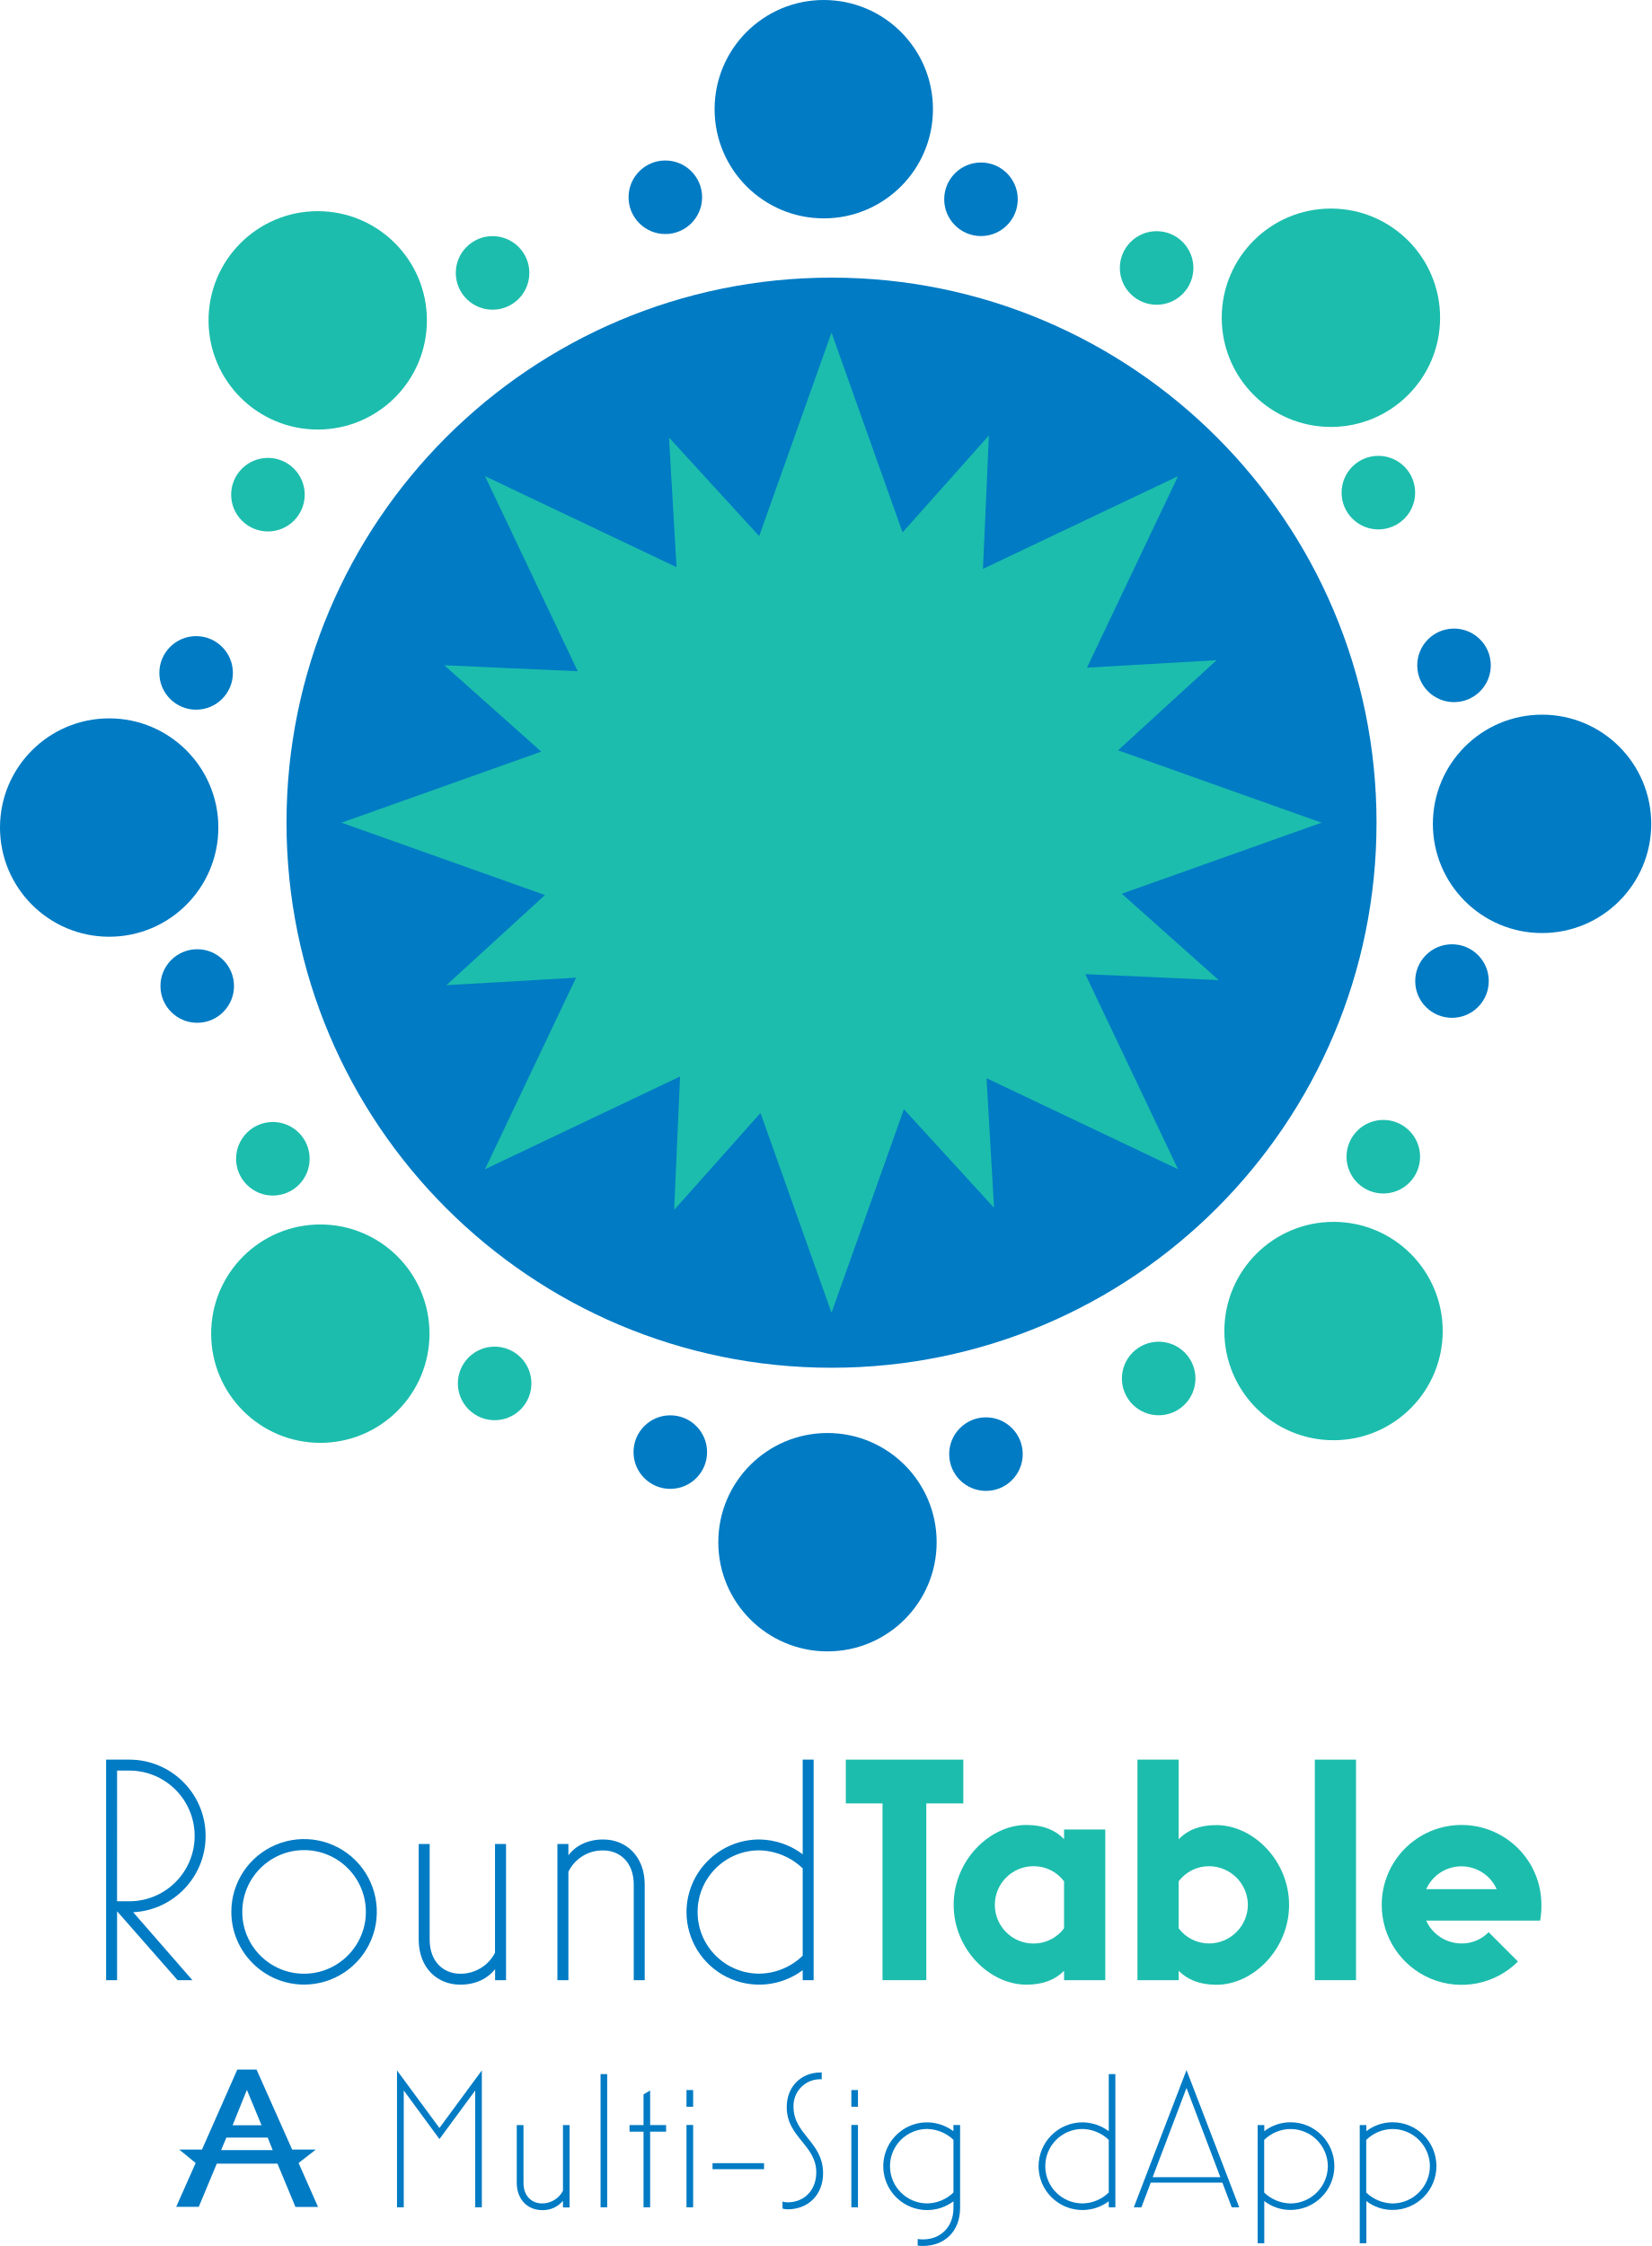
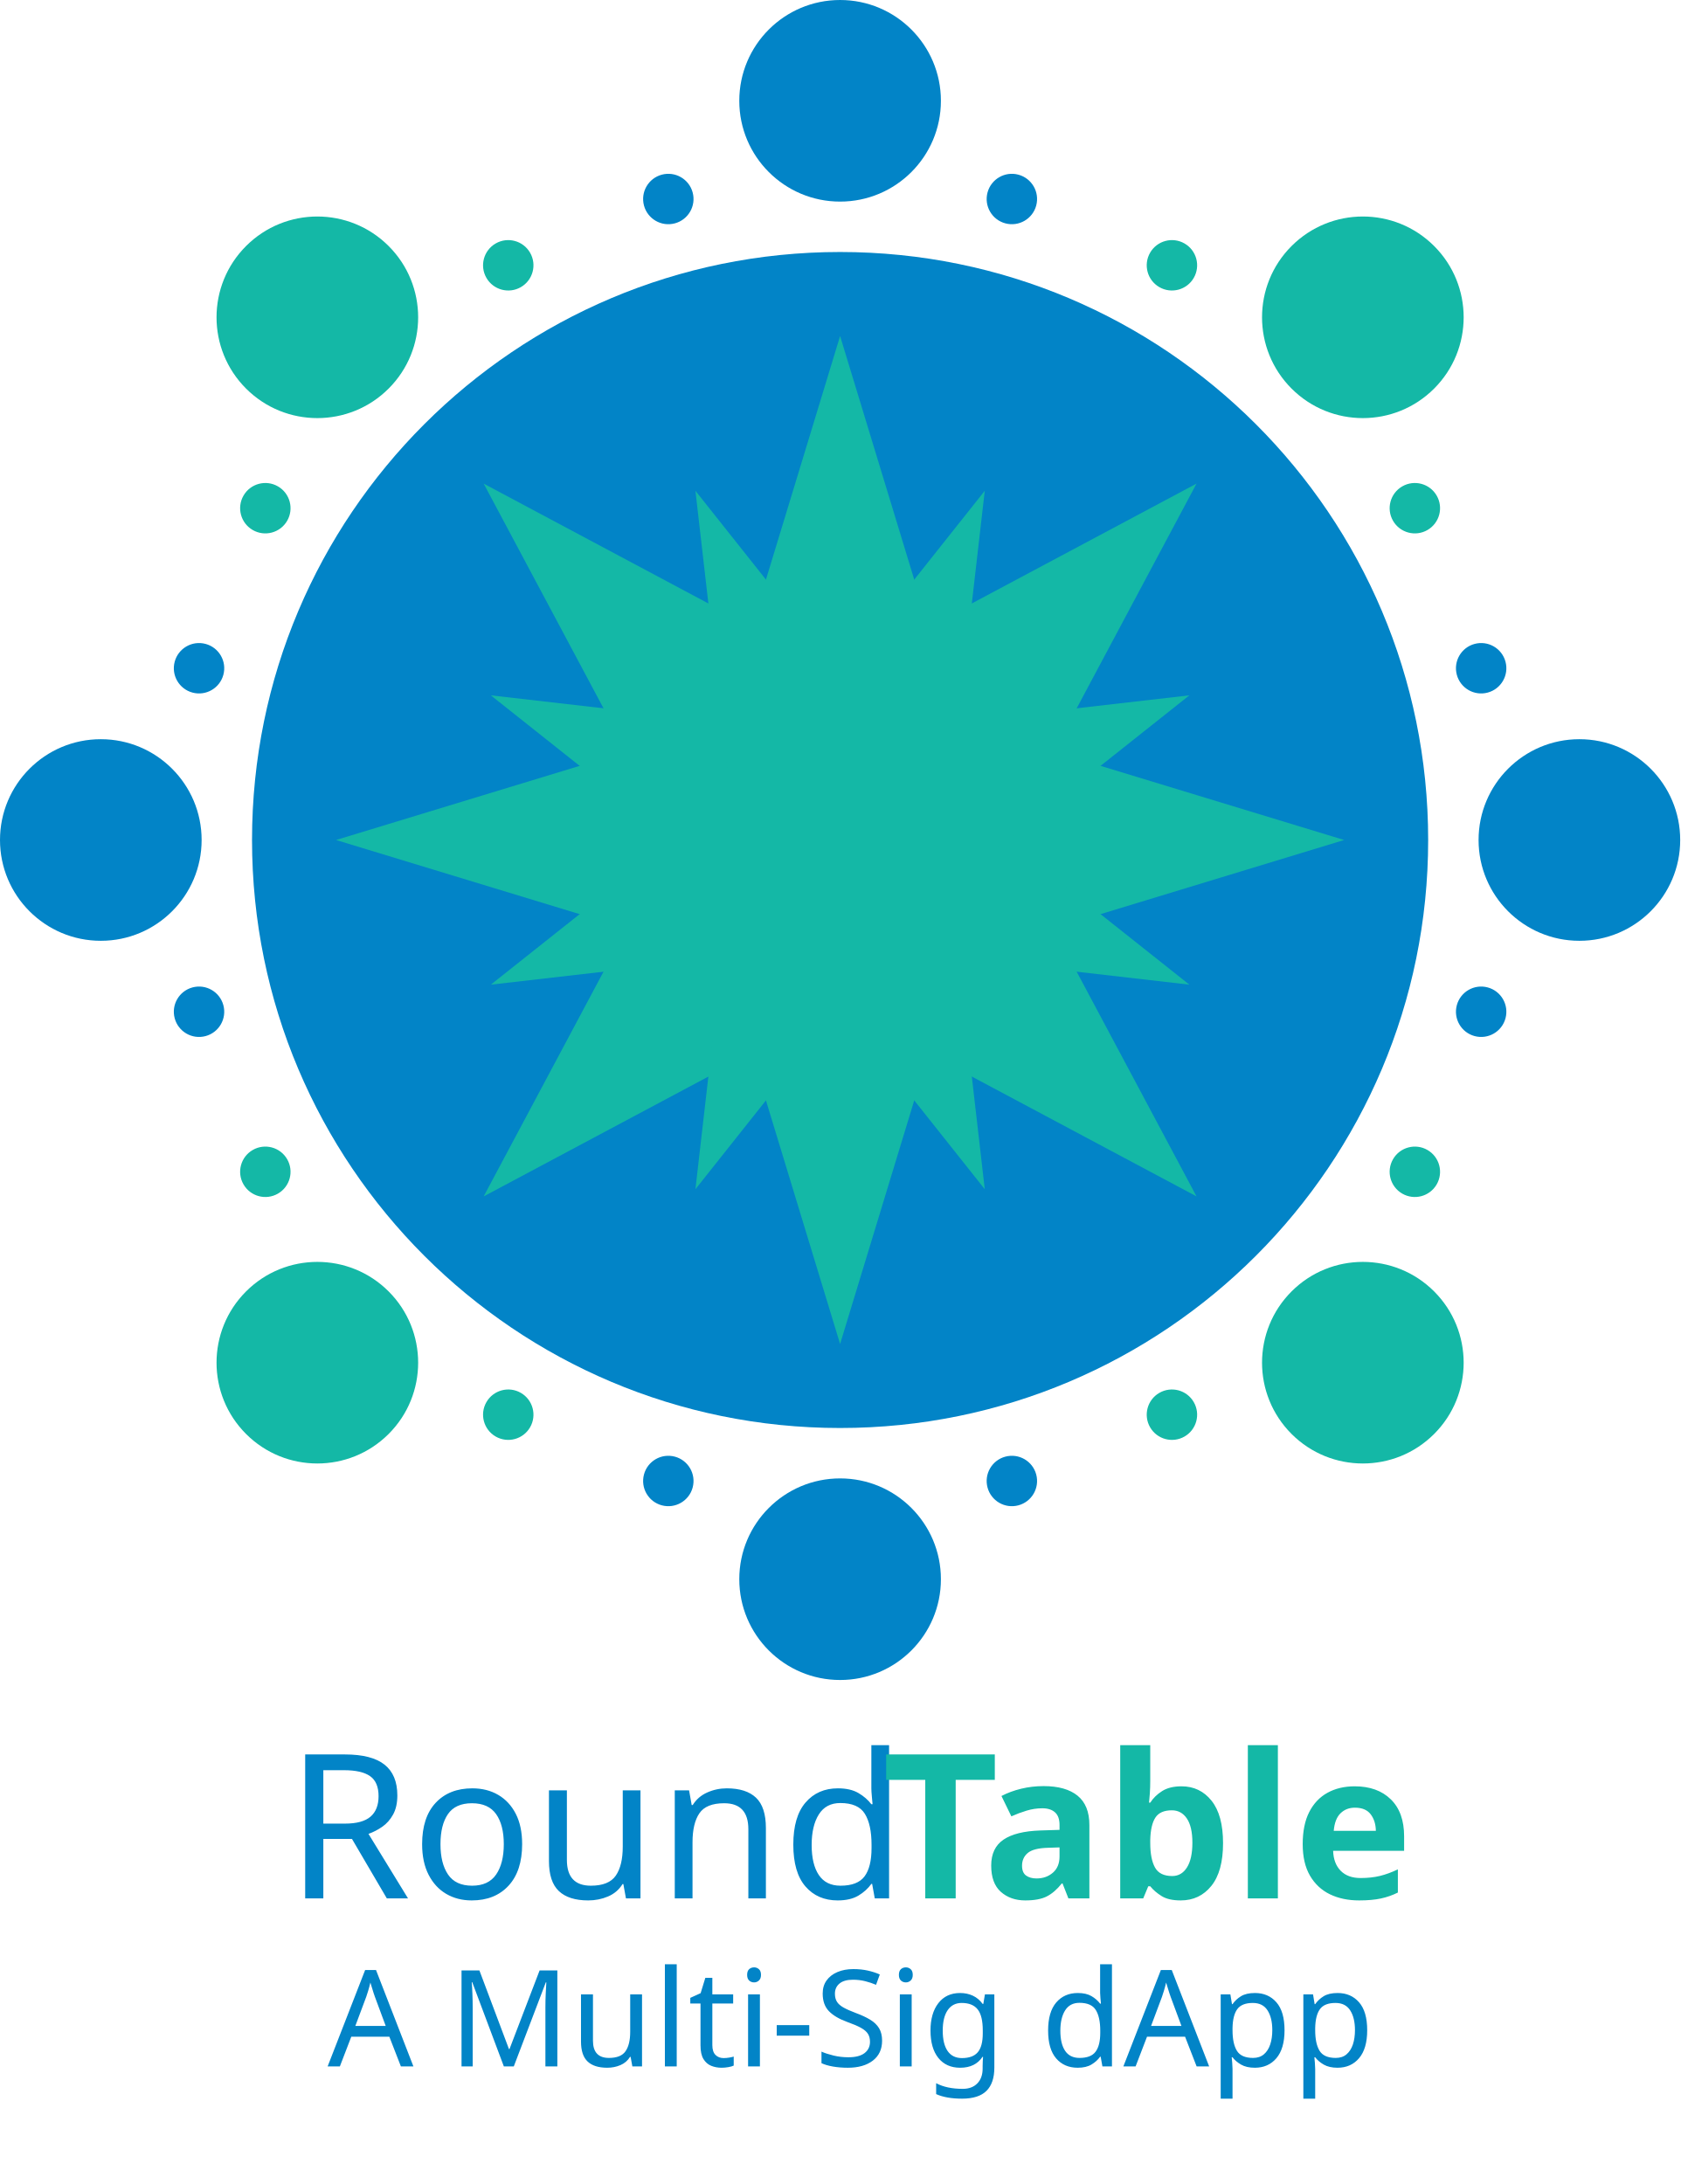
- <svg xmlns="http://www.w3.org/2000/svg" id="Layer_1" data-name="Layer 1" viewBox="0 0 661.85 900.16">
+ <svg xmlns="http://www.w3.org/2000/svg" version="1.1" width="1000" height="1300">
  <defs>
-     <style>.cls-1{fill:#007bc4;}.cls-2{fill:#1cbdad;}</style>
+     <style type="text/css">
+        .fill-sky {
+          fill: #0284C7;
+        }
+        .fill-teal {
+          fill: #14B8A6;
+        }
+        .text-lg-1 {
+          font: normal 120px sans-serif;
+        }
+        .text-lg-2 {
+          font: bold 120px sans-serif;
+        }
+        .text-sm {
+          font: normal 80px sans-serif;
+        }
+     </style>
  </defs>
-   <path class="cls-1" d="M219.7,840.47V752.08H229a30.6,30.6,0,0,1,1.55,61.16l23.74,27.23h-5.94l-24.25-27.62v27.62Zm4.39-31.62H229a26.19,26.19,0,0,0,0-52.38h-4.9Z" transform="translate(-177.17 -46.85)" />
-   <path class="cls-1" d="M269.89,813.24a29.16,29.16,0,1,1,29.16,29A29.21,29.21,0,0,1,269.89,813.24Zm53.93-.13a24.77,24.77,0,1,0-24.77,24.78A24.83,24.83,0,0,0,323.82,813.11Z" transform="translate(-177.17 -46.85)" />
-   <path class="cls-1" d="M345,824.21V785.89h4.39v38.32c0,9,5.67,13.68,12.25,13.68a15.53,15.53,0,0,0,13.94-8.39V785.89H380v54.58h-4.39v-4.39c-2.84,3.61-7.61,6.19-13.94,6.19C352.33,842.27,345,835.43,345,824.21Z" transform="translate(-177.17 -46.85)" />
-   <path class="cls-1" d="M400.59,840.47V785.89H405v4.51c2.71-3.61,7.48-6.32,13.93-6.32,9.29,0,16.65,6.84,16.65,18.06v38.33h-4.39V802.14c0-9-5.68-13.67-12.26-13.67A15.25,15.25,0,0,0,405,797v43.49Z" transform="translate(-177.17 -46.85)" />
-   <path class="cls-1" d="M452.33,813.24a29.21,29.21,0,0,1,29.16-29.16A29.51,29.51,0,0,1,498.91,790V752.08h4.38v88.39h-4.38v-4a29.14,29.14,0,0,1-46.58-23.23Zm46.58,17.42v-35a26,26,0,0,0-17.42-7.22,24.71,24.71,0,1,0,0,49.42A25.38,25.38,0,0,0,498.91,830.66Z" transform="translate(-177.17 -46.85)" />
-   <path class="cls-2" d="M530.9,840.47V769.63H516.19V752.08h47.1v17.55H548.45v70.84Z" transform="translate(-177.17 -46.85)" />
-   <path class="cls-2" d="M559.42,810.27c0-17.67,14.32-32,29.16-32,6.84,0,11.61,2.07,15.09,5.68v-3.87h16.52v60.39H603.67v-3.75c-3.48,3.49-8.25,5.55-15.09,5.55C573.74,842.27,559.42,828,559.42,810.27Zm44.25,9.42V800.85a15.19,15.19,0,0,0-12.25-6.06,15.49,15.49,0,1,0,0,31A15.2,15.2,0,0,0,603.67,819.69Z" transform="translate(-177.17 -46.85)" />
-   <path class="cls-2" d="M649.6,836.72v3.75H633.09V752.08H649.6V784c3.49-3.61,8.26-5.68,15.1-5.68,14.84,0,29.16,14.33,29.16,32s-14.32,32-29.16,32C657.86,842.27,653.09,840.21,649.6,836.72Zm27.75-26.45a15.62,15.62,0,0,0-15.49-15.48,15.23,15.23,0,0,0-12.26,6.06v18.84a15.24,15.24,0,0,0,12.26,6.07A15.62,15.62,0,0,0,677.35,810.27Z" transform="translate(-177.17 -46.85)" />
-   <path class="cls-2" d="M704.18,840.47V752.08h16.51v88.39Z" transform="translate(-177.17 -46.85)" />
-   <path class="cls-2" d="M731,810.27a32,32,0,1,1,64,0,34.65,34.65,0,0,1-.51,6.33H748.82a15.56,15.56,0,0,0,14.2,9.16,14.88,14.88,0,0,0,10.83-4.52L785.6,833A32,32,0,0,1,731,810.27ZM777.08,804a15.48,15.48,0,0,0-28.26,0Z" transform="translate(-177.17 -46.85)" />
-   <path class="cls-1" d="M336.3,931.5V876.64l17,23.07,17-23.07V931.5h-2.65V884.67l-14.34,19.48L339,884.67V931.5Z" transform="translate(-177.17 -46.85)" />
-   <path class="cls-1" d="M384.3,921.68V898.54H387v23.14c0,5.46,3.43,8.26,7.4,8.26a9.37,9.37,0,0,0,8.42-5.06V898.54h2.65v33h-2.65v-2.65a10.37,10.37,0,0,1-8.42,3.74C388.74,932.59,384.3,928.46,384.3,921.68Z" transform="translate(-177.17 -46.85)" />
-   <path class="cls-1" d="M417.89,931.5V878.12h2.65V931.5Z" transform="translate(-177.17 -46.85)" />
-   <path class="cls-1" d="M435.11,931.5V901.19H429.5v-2.65h5.61V886.23l2.65-1.56v13.87h6.39v2.65h-6.39V931.5Z" transform="translate(-177.17 -46.85)" />
-   <path class="cls-1" d="M452.33,891.21v-6.7H455v6.7Zm0,40.29v-33H455v33Z" transform="translate(-177.17 -46.85)" />
-   <path class="cls-1" d="M462.77,916.23v-2.42h20.65v2.42Z" transform="translate(-177.17 -46.85)" />
-   <path class="cls-1" d="M490.82,932v-2.8a7.27,7.27,0,0,0,2,.31c7,0,11.53-5.15,11.53-12,0-5.38-2.8-8.81-5.69-12.39-3-3.67-6.15-7.49-6.15-13.8,0-8.18,5.76-13.87,13.63-13.87h.39v2.73h-.39a10.65,10.65,0,0,0-10.91,11.06c0,5.38,2.81,8.89,5.69,12.47,3,3.74,6.16,7.72,6.16,14.11,0,8.49-5.77,14.49-14.26,14.49A6,6,0,0,1,490.82,932Z" transform="translate(-177.17 -46.85)" />
-   <path class="cls-1" d="M518.41,891.21v-6.7h2.65v6.7Zm0,40.29v-33h2.65v33Z" transform="translate(-177.17 -46.85)" />
-   <path class="cls-1" d="M545,946.85v-2.64a13.72,13.72,0,0,0,2.18.15c6.94,0,12.16-4.91,12.16-12.62v-2.65a17.58,17.58,0,1,1-10.52-31.64A17.86,17.86,0,0,1,559.32,901v-2.49H562v33.2c0,9.89-6.7,15.27-14.81,15.27A11.11,11.11,0,0,1,545,946.85Zm14.34-21.27V904.46a15.71,15.71,0,0,0-10.52-4.36,14.92,14.92,0,1,0,0,29.84A15.34,15.34,0,0,0,559.32,925.58Z" transform="translate(-177.17 -46.85)" />
-   <path class="cls-1" d="M593.45,915.06a17.64,17.64,0,0,1,17.61-17.61A17.86,17.86,0,0,1,621.58,901V878.12h2.65V931.5h-2.65v-2.41a17.6,17.6,0,0,1-28.13-14Zm28.13,10.52V904.46a15.71,15.71,0,0,0-10.52-4.36,14.92,14.92,0,1,0,0,29.84A15.34,15.34,0,0,0,621.58,925.58Z" transform="translate(-177.17 -46.85)" />
-   <path class="cls-1" d="M631.63,931.5l21.12-55,21.12,55h-3l-3.74-9.89H638.41l-3.74,9.89Zm7.56-12.08h27.12l-13.56-35.76Z" transform="translate(-177.17 -46.85)" />
-   <path class="cls-1" d="M681.27,945.92V898.54h2.65V901a17.14,17.14,0,0,1,10.52-3.58,17.57,17.57,0,1,1,0,35.14A17.14,17.14,0,0,1,683.92,929v16.91ZM709.4,915a15,15,0,0,0-15-14.88,15.3,15.3,0,0,0-10.52,4.36v21.12a15.67,15.67,0,0,0,10.52,4.36A15.06,15.06,0,0,0,709.4,915Z" transform="translate(-177.17 -46.85)" />
-   <path class="cls-1" d="M722.18,945.92V898.54h2.65V901a17.14,17.14,0,0,1,10.52-3.58,17.57,17.57,0,1,1,0,35.14A17.14,17.14,0,0,1,724.83,929v16.91ZM750.31,915a15,15,0,0,0-15-14.88,15.3,15.3,0,0,0-10.52,4.36v21.12a15.67,15.67,0,0,0,10.52,4.36A15.06,15.06,0,0,0,750.31,915Z" transform="translate(-177.17 -46.85)" />
-   <path id="A_-_Lt_Blu" data-name="A - Lt Blu" class="cls-1" d="M296.85,913.74l6.91-5.38h-9.49L280,876.3h-7.71l-14.16,32.06H249l6.6,5.38L247.8,931.3h9.05L264.06,914h24.32l7.21,17.35h9.05Zm-20.72-29.3L282,898.62H270.4ZM265.8,908.57l2.1-5h16.57l2,5Z" transform="translate(-177.17 -46.85)" />
-   <circle class="cls-1" cx="333.29" cy="329.72" r="218.45" />
-   <polygon class="cls-2" points="449.64 358.19 529.72 329.72 448.15 300.71 487.64 264.59 435.7 267.58 472.19 190.83 394 227.99 396.38 174.52 361.77 213.37 333.29 133.3 304.29 214.86 268.16 175.37 271.16 227.31 194.4 190.83 231.56 269.01 178.09 266.63 216.94 301.24 136.87 329.72 218.43 358.72 178.94 394.85 230.89 391.85 194.4 468.61 272.58 431.45 270.21 484.92 304.82 446.07 333.29 526.14 362.3 444.58 398.43 484.07 395.43 432.13 472.19 468.61 435.02 390.43 488.49 392.81 449.64 358.19" />
-   <circle class="cls-2" cx="375.43" cy="601.31" r="14.74" transform="translate(-492.4 394.73) rotate(-45)" />
-   <circle class="cls-2" cx="286.54" cy="511.27" r="14.74" transform="translate(-454.77 305.51) rotate(-45)" />
-   <circle class="cls-2" cx="128.39" cy="534.51" r="43.76" />
-   <circle class="cls-2" cx="284.56" cy="245.11" r="14.74" transform="translate(-267.14 226.15) rotate(-45)" />
-   <circle class="cls-2" cx="374.6" cy="156.23" r="14.74" transform="translate(-177.92 263.79) rotate(-45)" />
-   <circle class="cls-2" cx="127.35" cy="128.39" r="43.76" />
-   <circle class="cls-2" cx="640.76" cy="154.25" r="14.74" transform="translate(-98.56 451.41) rotate(-45)" />
-   <circle class="cls-2" cx="729.65" cy="244.29" r="14.74" transform="translate(-136.2 540.64) rotate(-45)" />
-   <circle class="cls-2" cx="533.46" cy="127.35" r="43.76" />
-   <circle class="cls-2" cx="731.63" cy="510.45" r="14.74" transform="translate(-323.82 619.99) rotate(-45)" />
-   <circle class="cls-2" cx="641.59" cy="599.33" r="14.74" transform="translate(-413.04 582.36) rotate(-45)" />
-   <circle class="cls-2" cx="534.51" cy="533.46" r="43.76" />
-   <circle class="cls-1" cx="256.22" cy="442.03" r="14.74" transform="translate(-178.94 -45.82) rotate(-0.23)" />
-   <circle class="cls-1" cx="257.04" cy="315.51" r="14.74" transform="matrix(1, 0, 0, 1, -178.43, -45.82)" />
-   <circle class="cls-1" cx="43.76" cy="331.67" r="43.76" />
-   <circle class="cls-1" cx="266.68" cy="79.06" r="14.74" />
-   <circle class="cls-1" cx="393.2" cy="79.87" r="14.74" />
-   <circle class="cls-1" cx="330.19" cy="43.76" r="43.76" />
-   <circle class="cls-1" cx="759.97" cy="313.53" r="14.74" transform="translate(-178.42 -43.81) rotate(-0.23)" />
-   <circle class="cls-1" cx="759.15" cy="440.05" r="14.74" transform="translate(-178.92 -43.81) rotate(-0.23)" />
-   <circle class="cls-1" cx="618.09" cy="330.19" r="43.76" />
-   <circle class="cls-1" cx="572.35" cy="629.65" r="14.74" transform="translate(-179.68 -44.56) rotate(-0.23)" />
-   <circle class="cls-1" cx="445.83" cy="628.83" r="14.74" transform="translate(-179.68 -45.06) rotate(-0.23)" />
-   <circle class="cls-1" cx="331.67" cy="618.09" r="43.76" />
+   <circle class="fill-sky" cx="500" cy="500" r="350" />
+   <symbol id="lg-star">
+     <polygon points="500,200 570,430 800,500 570,570 500,800 430,570 200,500 430,430" />
+   </symbol>
+   <symbol id="sm-star">
+     <polygon points="500,275 550,450 725,500, 550,550 500,725 450,550 275,500 450,450" />
+   </symbol>
+   <g class="fill-teal">
+     <use href="#lg-star" />
+     <use href="#lg-star" transform="rotate(45 500 500)" />
+     <use href="#sm-star" transform="rotate(22.5 500 500)" />
+     <use href="#sm-star" transform="rotate(67.5 500 500)" />
+   </g>
+   <symbol id="person">
+     <circle cx="500" cy="60" r="60" />
+     <circle cx="500" cy="105" r="15" transform="rotate(15 500 500)" />
+     <circle cx="500" cy="105" r="15" transform="rotate(345 500 500)" />
+   </symbol>
+   <use href="#person" class="fill-sky" />
+   <use href="#person" class="fill-teal" transform="rotate(45 500 500)" />
+   <use href="#person" class="fill-sky" transform="rotate(90 500 500)" />
+   <use href="#person" class="fill-teal" transform="rotate(135 500 500)" />
+   <use href="#person" class="fill-sky" transform="rotate(180 500 500)" />
+   <use href="#person" class="fill-teal" transform="rotate(225 500 500)" />
+   <use href="#person" class="fill-sky" transform="rotate(270 500 500)" />
+   <use href="#person" class="fill-teal" transform="rotate(315 500 500)" />
+   <text class="text-lg-1 fill-sky" y="1130" x="170">Round</text>
+   <text class="text-lg-2 fill-teal" y="1130" x="525">Table</text>
+   <text class="text-sm fill-sky" y="1230" x="195">A Multi-Sig dApp</text>
</svg>
